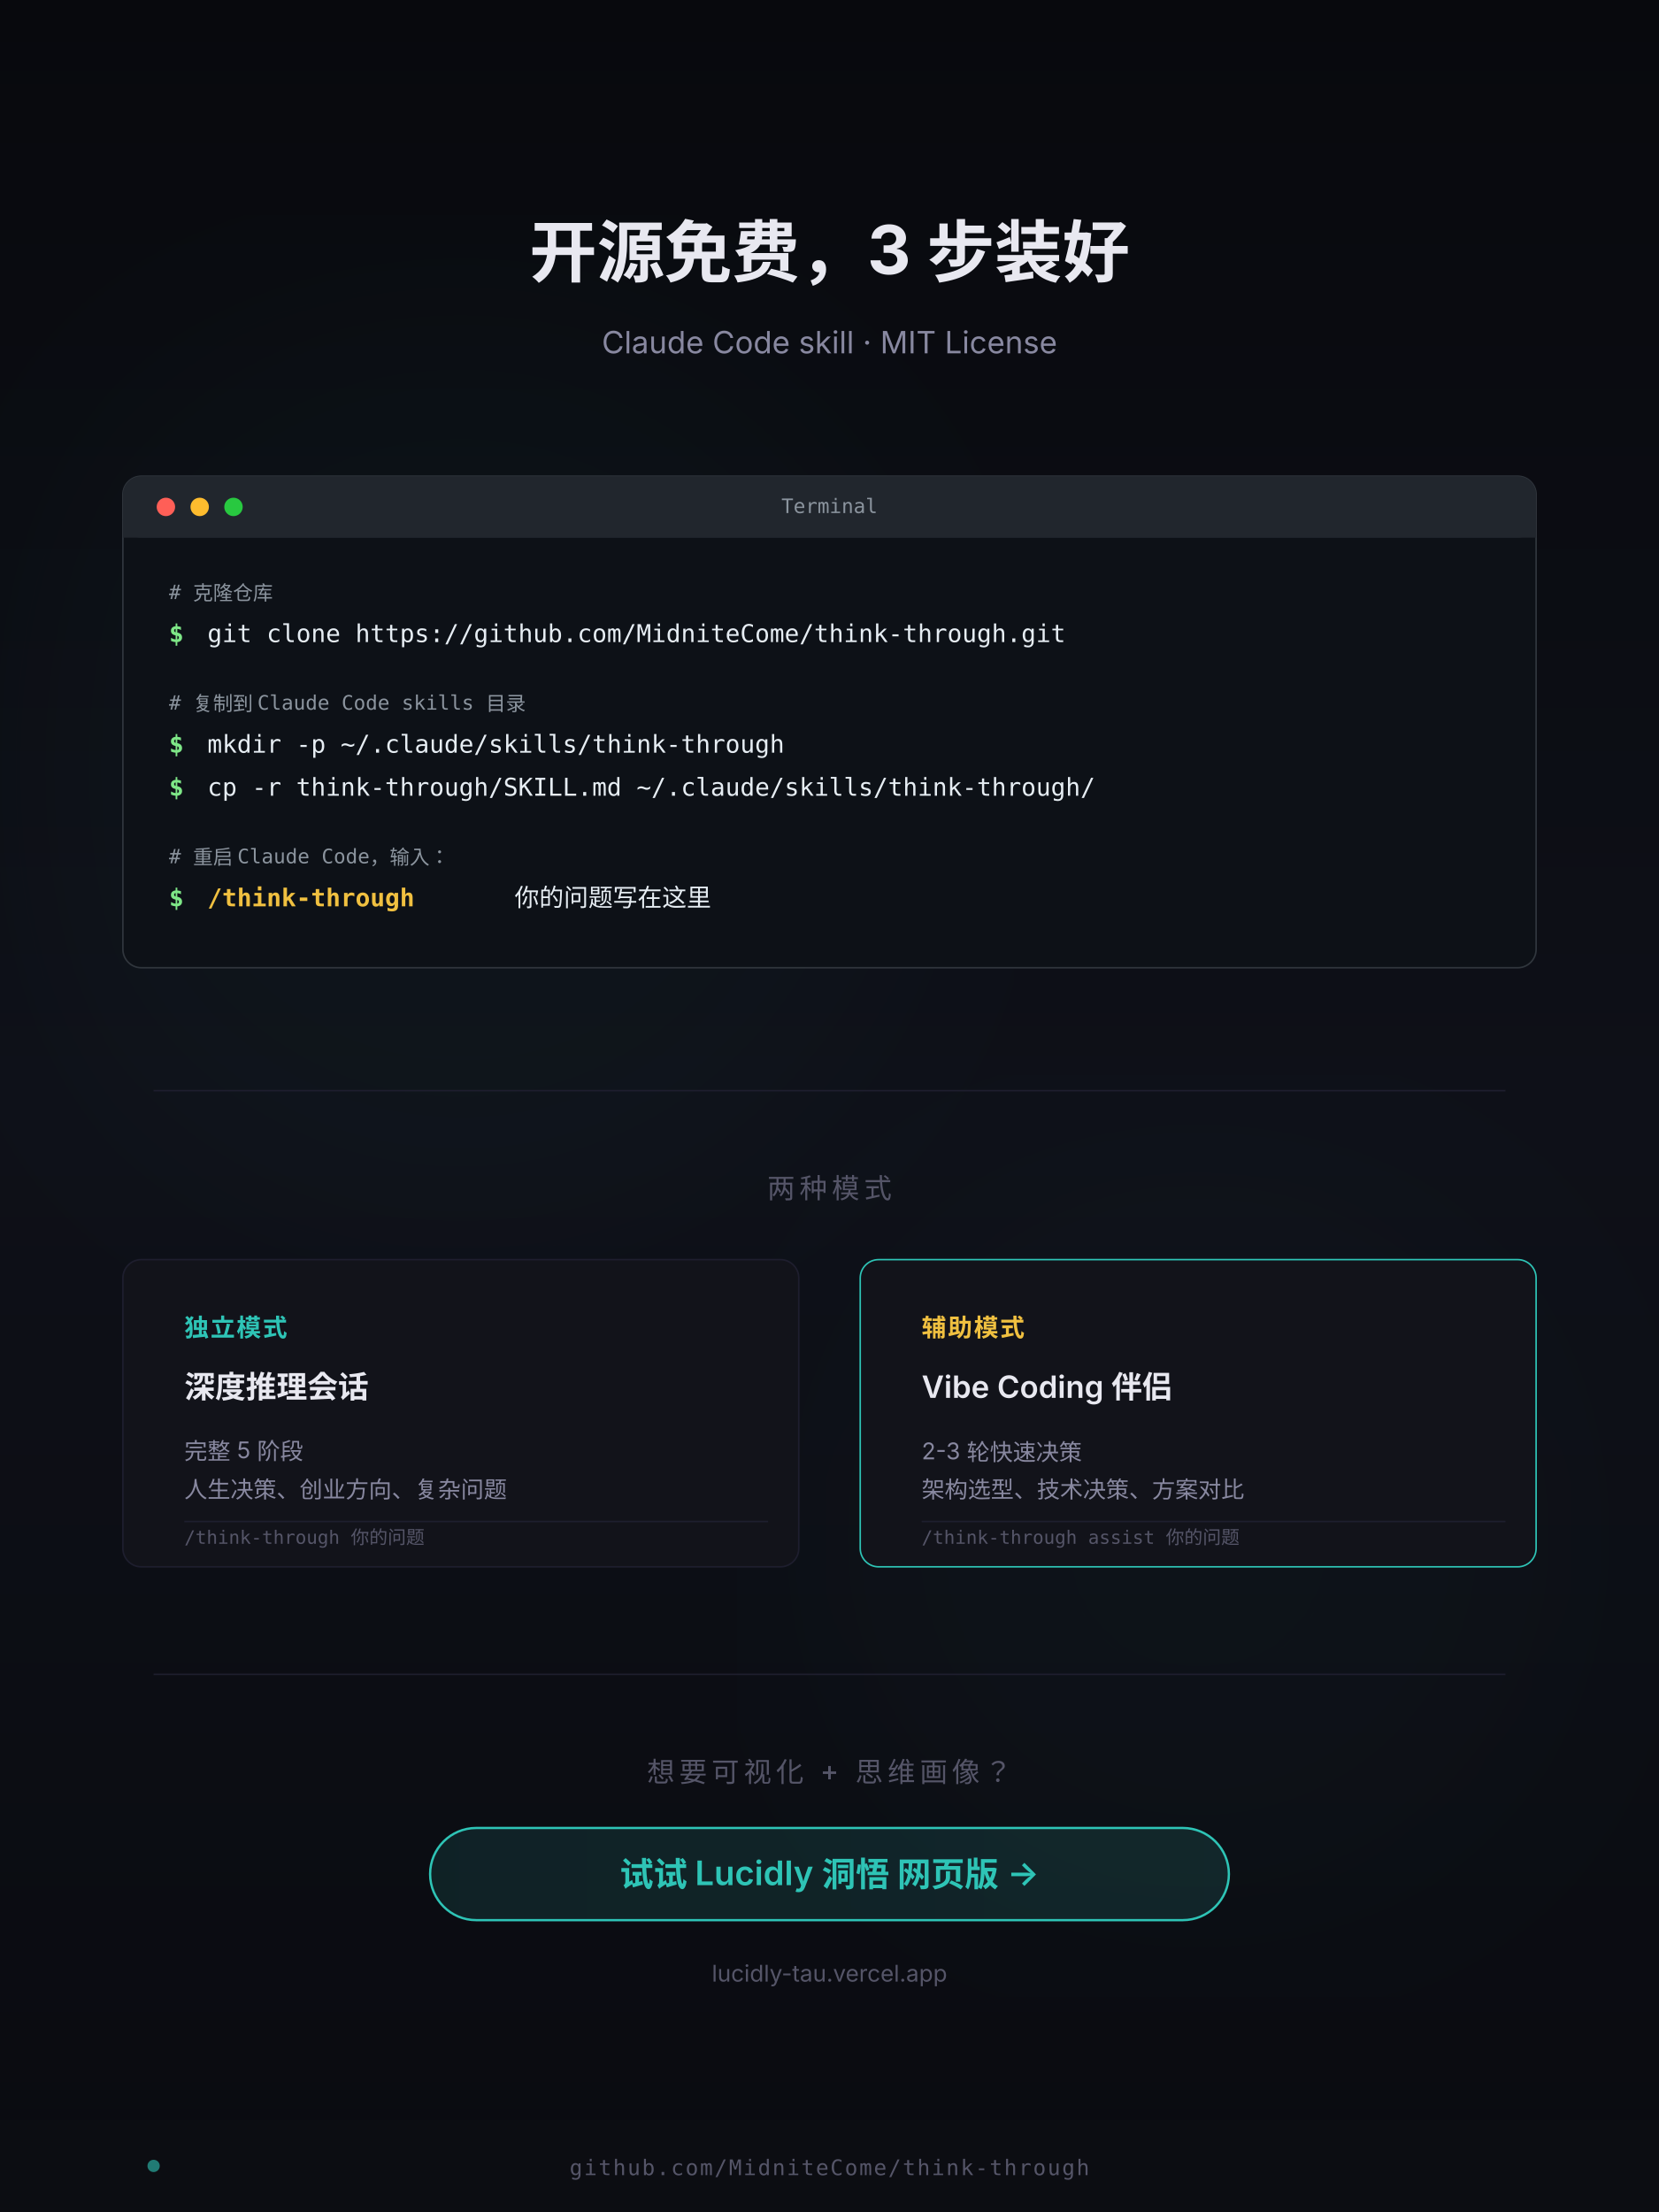
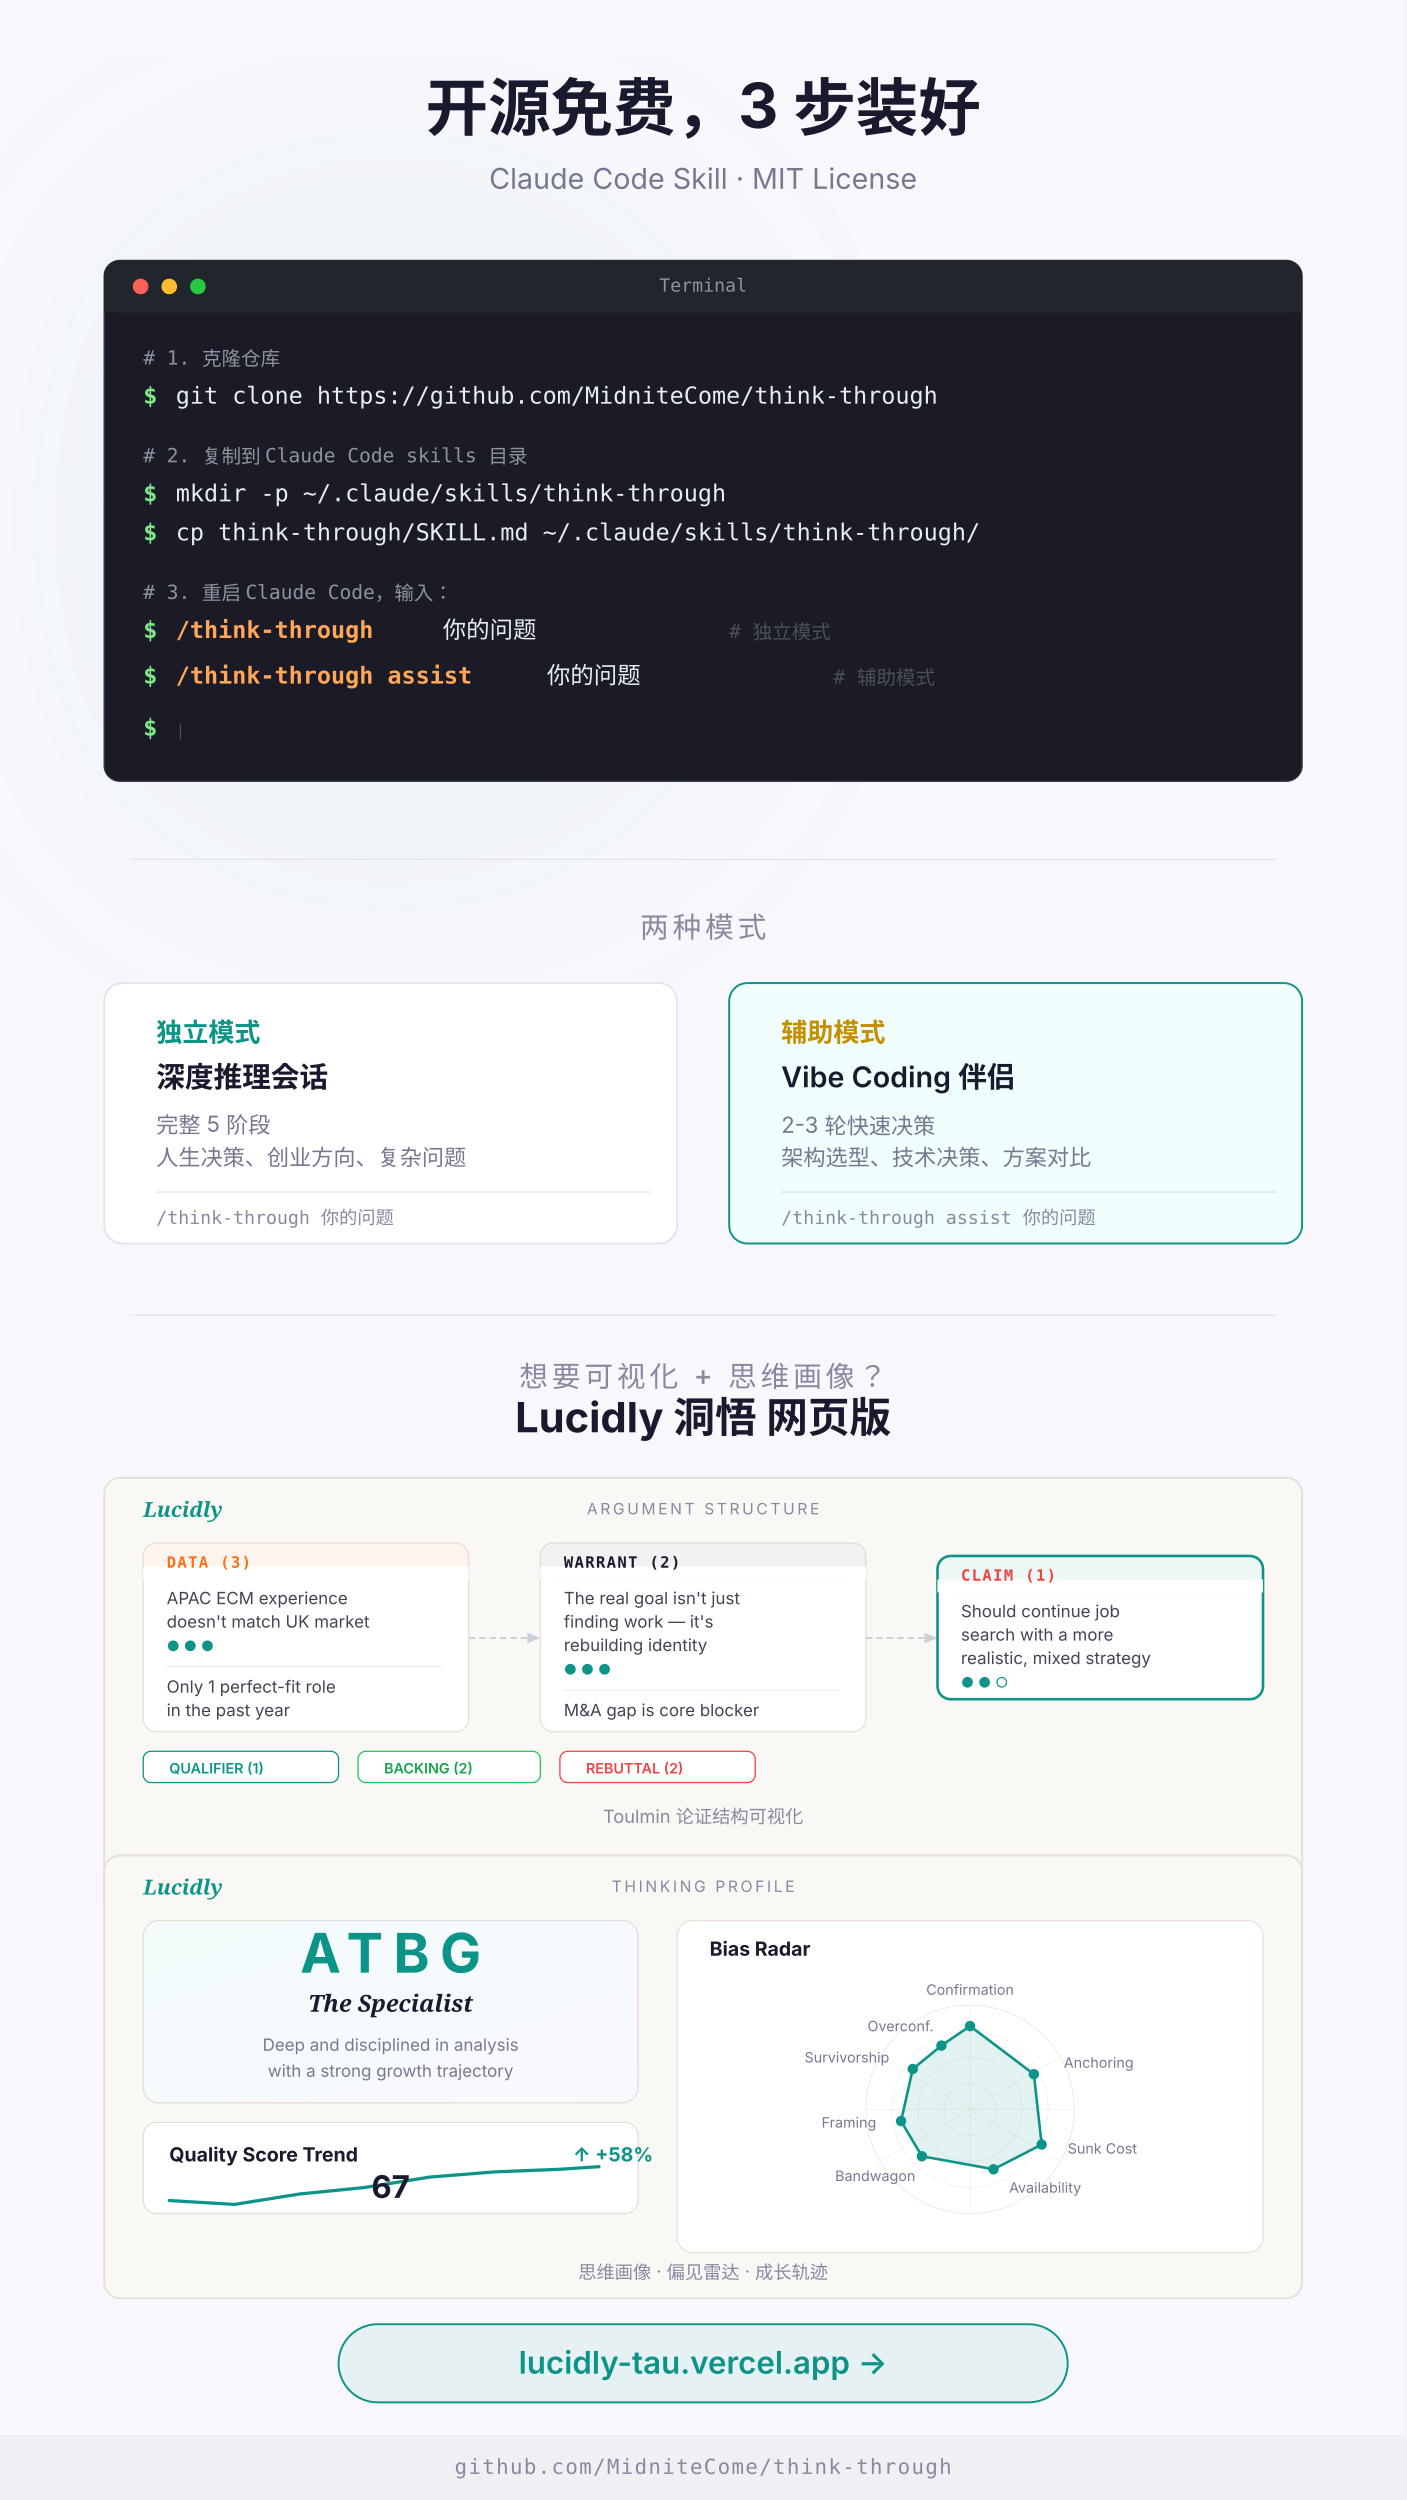
- <svg xmlns="http://www.w3.org/2000/svg" viewBox="0 0 1080 1440" font-family="system-ui, -apple-system, 'PingFang SC', 'Noto Sans SC', sans-serif">
+ <svg xmlns="http://www.w3.org/2000/svg" viewBox="0 0 1080 1920" font-family="system-ui, -apple-system, 'PingFang SC', 'Noto Sans SC', sans-serif">
  <defs>
-     <linearGradient id="bg" x1="0%" y1="0%" x2="0%" y2="100%">
-       <stop offset="0%" style="stop-color:#08090d" />
-       <stop offset="50%" style="stop-color:#0e1018" />
-       <stop offset="100%" style="stop-color:#0a0b10" />
-     </linearGradient>
-     <linearGradient id="teal" x1="0%" y1="0%" x2="100%" y2="0%">
-       <stop offset="0%" style="stop-color:#2ec4b6" />
-       <stop offset="100%" style="stop-color:#3dd6c8" />
-     </linearGradient>
    <filter id="blur1">
      <feGaussianBlur in="SourceGraphic" stdDeviation="80" />
    </filter>
+     <linearGradient id="wgrad" x1="0%" y1="0%" x2="100%" y2="100%">
+       <stop offset="0%" style="stop-color:#2ec4b6" stop-opacity="0.2" />
+       <stop offset="100%" style="stop-color:#a78bfa" stop-opacity="0.2" />
+     </linearGradient>
  </defs>
-   <rect width="1080" height="1440" fill="url(#bg)" />
-   <circle cx="300" cy="500" r="300" fill="#2ec4b6" opacity="0.03" filter="url(#blur1)" />
-   <circle cx="780" cy="1000" r="250" fill="#2ec4b6" opacity="0.025" filter="url(#blur1)" />
-   <text x="540" y="180" fill="#e8e8f0" font-size="44" font-weight="700" text-anchor="middle">开源免费，3 步装好</text>
-   <text x="540" y="230" fill="#8888a0" font-size="20" text-anchor="middle">Claude Code skill · MIT License</text>
-   <rect x="80" y="310" width="920" height="320" rx="12" fill="#0d1117" stroke="#30363d" stroke-width="1" />
-   <rect x="80" y="310" width="920" height="40" rx="12" fill="#21262d" />
-   <rect x="80" y="338" width="920" height="12" fill="#21262d" />
-   <circle cx="108" cy="330" r="6" fill="#ff5f57" />
-   <circle cx="130" cy="330" r="6" fill="#febc2e" />
-   <circle cx="152" cy="330" r="6" fill="#28c840" />
-   <text x="540" y="334" fill="#8b949e" text-anchor="middle" font-size="13" font-family="'SF Mono', monospace">Terminal</text>
-   <text x="110" y="390" fill="#8b949e" font-size="13" font-family="'SF Mono', monospace"># 克隆仓库</text>
-   <text x="110" y="418" fill="#7ee787" font-size="16" font-family="'SF Mono', monospace" font-weight="bold">$</text>
-   <text x="135" y="418" fill="#e6edf3" font-size="16" font-family="'SF Mono', monospace">git clone https://github.com/MidniteCome/think-through.git</text>
-   <text x="110" y="462" fill="#8b949e" font-size="13" font-family="'SF Mono', monospace"># 复制到 Claude Code skills 目录</text>
-   <text x="110" y="490" fill="#7ee787" font-size="16" font-family="'SF Mono', monospace" font-weight="bold">$</text>
-   <text x="135" y="490" fill="#e6edf3" font-size="16" font-family="'SF Mono', monospace">mkdir -p ~/.claude/skills/think-through</text>
-   <text x="110" y="518" fill="#7ee787" font-size="16" font-family="'SF Mono', monospace" font-weight="bold">$</text>
-   <text x="135" y="518" fill="#e6edf3" font-size="16" font-family="'SF Mono', monospace">cp -r think-through/SKILL.md ~/.claude/skills/think-through/</text>
-   <text x="110" y="562" fill="#8b949e" font-size="13" font-family="'SF Mono', monospace"># 重启 Claude Code，输入：</text>
-   <text x="110" y="590" fill="#7ee787" font-size="16" font-family="'SF Mono', monospace" font-weight="bold">$</text>
-   <text x="135" y="590" fill="#f0c040" font-size="16" font-family="'SF Mono', monospace" font-weight="bold">/think-through</text>
-   <text x="335" y="590" fill="#e6edf3" font-size="16" font-family="'SF Mono', monospace">你的问题写在这里</text>
-   <line x1="100" y1="710" x2="980" y2="710" stroke="#1e1e2e" stroke-width="1" />
-   <text x="540" y="780" fill="#555568" font-size="18" text-anchor="middle" letter-spacing="3" font-weight="500">两种模式</text>
-   <rect x="80" y="820" width="440" height="200" rx="12" fill="#12131a" stroke="#1e1e2e" stroke-width="1" />
-   <text x="120" y="870" fill="#2ec4b6" font-size="16" font-weight="700" letter-spacing="1">独立模式</text>
-   <text x="120" y="910" fill="#e8e8f0" font-size="20" font-weight="600">深度推理会话</text>
-   <text x="120" y="950" fill="#8888a0" font-size="15">完整 5 阶段</text>
-   <text x="120" y="975" fill="#8888a0" font-size="15">人生决策、创业方向、复杂问题</text>
-   <rect x="120" y="990" width="380" height="1" fill="#1e1e2e" />
-   <text x="120" y="1005" fill="#555568" font-size="12" font-family="'SF Mono', monospace">/think-through 你的问题</text>
-   <rect x="560" y="820" width="440" height="200" rx="12" fill="#12131a" stroke="#2ec4b6" stroke-width="1" opacity="1" />
-   <text x="600" y="870" fill="#f0c040" font-size="16" font-weight="700" letter-spacing="1">辅助模式</text>
-   <text x="600" y="910" fill="#e8e8f0" font-size="20" font-weight="600">Vibe Coding 伴侣</text>
-   <text x="600" y="950" fill="#8888a0" font-size="15">2-3 轮快速决策</text>
-   <text x="600" y="975" fill="#8888a0" font-size="15">架构选型、技术决策、方案对比</text>
-   <rect x="600" y="990" width="380" height="1" fill="#1e1e2e" />
-   <text x="600" y="1005" fill="#555568" font-size="12" font-family="'SF Mono', monospace">/think-through assist 你的问题</text>
-   <line x1="100" y1="1090" x2="980" y2="1090" stroke="#1e1e2e" stroke-width="1" />
-   <text x="540" y="1160" fill="#555568" font-size="18" text-anchor="middle" letter-spacing="3" font-weight="500">想要可视化 + 思维画像？</text>
-   <rect x="280" y="1190" width="520" height="60" rx="30" fill="url(#teal)" opacity="0.12" />
-   <rect x="280" y="1190" width="520" height="60" rx="30" fill="none" stroke="#2ec4b6" stroke-width="1.5" />
-   <text x="540" y="1228" fill="#2ec4b6" font-size="22" font-weight="600" text-anchor="middle">试试 Lucidly 洞悟 网页版 →</text>
-   <text x="540" y="1290" fill="#555568" font-size="15" text-anchor="middle">lucidly-tau.vercel.app</text>
-   <rect x="0" y="1380" width="1080" height="60" fill="#0c0d12" />
-   <circle cx="100" cy="1410" r="4" fill="#2ec4b6" opacity="0.6" />
-   <text x="540" y="1416" fill="#555568" font-size="14" text-anchor="middle" letter-spacing="1" font-family="'SF Mono', monospace">github.com/MidniteCome/think-through</text>
+   <rect width="1080" height="1920" fill="#f8f8fc" />
+   <circle cx="300" cy="400" r="300" fill="#0d9488" opacity="0.04" filter="url(#blur1)" />
+   <text x="540" y="100" fill="#1a1a2e" font-size="48" font-weight="700" text-anchor="middle">开源免费，3 步装好</text>
+   <text x="540" y="145" fill="#777790" font-size="22" text-anchor="middle">Claude Code Skill · MIT License</text>
+   <rect x="80" y="200" width="920" height="400" rx="12" fill="#1a1b26" stroke="#30363d" stroke-width="1" />
+   <rect x="80" y="200" width="920" height="40" rx="12" fill="#21262d" />
+   <rect x="80" y="228" width="920" height="12" fill="#21262d" />
+   <circle cx="108" cy="220" r="6" fill="#ff5f57" />
+   <circle cx="130" cy="220" r="6" fill="#febc2e" />
+   <circle cx="152" cy="220" r="6" fill="#28c840" />
+   <text x="540" y="224" fill="#8b949e" text-anchor="middle" font-size="14" font-family="'SF Mono', monospace">Terminal</text>
+   <text x="110" y="280" fill="#8b949e" font-size="15" font-family="'SF Mono', monospace"># 1. 克隆仓库</text>
+   <text x="110" y="310" fill="#7ee787" font-size="18" font-family="'SF Mono', monospace" font-weight="bold">$</text>
+   <text x="135" y="310" fill="#e6edf3" font-size="18" font-family="'SF Mono', monospace">git clone https://github.com/MidniteCome/think-through</text>
+   <text x="110" y="355" fill="#8b949e" font-size="15" font-family="'SF Mono', monospace"># 2. 复制到 Claude Code skills 目录</text>
+   <text x="110" y="385" fill="#7ee787" font-size="18" font-family="'SF Mono', monospace" font-weight="bold">$</text>
+   <text x="135" y="385" fill="#e6edf3" font-size="18" font-family="'SF Mono', monospace">mkdir -p ~/.claude/skills/think-through</text>
+   <text x="110" y="415" fill="#7ee787" font-size="18" font-family="'SF Mono', monospace" font-weight="bold">$</text>
+   <text x="135" y="415" fill="#e6edf3" font-size="18" font-family="'SF Mono', monospace">cp think-through/SKILL.md ~/.claude/skills/think-through/</text>
+   <text x="110" y="460" fill="#8b949e" font-size="15" font-family="'SF Mono', monospace"># 3. 重启 Claude Code，输入：</text>
+   <text x="110" y="490" fill="#7ee787" font-size="18" font-family="'SF Mono', monospace" font-weight="bold">$</text>
+   <text x="135" y="490" fill="#ffa657" font-size="18" font-family="'SF Mono', monospace" font-weight="bold">/think-through</text>
+   <text x="340" y="490" fill="#e6edf3" font-size="18" font-family="'SF Mono', monospace">你的问题</text>
+   <text x="560" y="490" fill="#484f58" font-size="15" font-family="'SF Mono', monospace"># 独立模式</text>
+   <text x="110" y="525" fill="#7ee787" font-size="18" font-family="'SF Mono', monospace" font-weight="bold">$</text>
+   <text x="135" y="525" fill="#ffa657" font-size="18" font-family="'SF Mono', monospace" font-weight="bold">/think-through assist</text>
+   <text x="420" y="525" fill="#e6edf3" font-size="18" font-family="'SF Mono', monospace">你的问题</text>
+   <text x="640" y="525" fill="#484f58" font-size="15" font-family="'SF Mono', monospace"># 辅助模式</text>
+   <text x="110" y="565" fill="#7ee787" font-size="18" font-family="'SF Mono', monospace" font-weight="bold">$</text>
+   <text x="135" y="565" fill="#484f58" font-family="'SF Mono', monospace">
+     <animate attributeName="fill" values="#484f58;#e6edf3;#484f58" dur="1.2s" repeatCount="indefinite" />|
+   </text>
+   <line x1="100" y1="660" x2="980" y2="660" stroke="#e4e4ec" stroke-width="1" />
+   <text x="540" y="720" fill="#8888a0" font-size="22" text-anchor="middle" letter-spacing="3" font-weight="500">两种模式</text>
+   <rect x="80" y="755" width="440" height="200" rx="14" fill="#ffffff" stroke="#e4e4ec" stroke-width="1.5" />
+   <text x="120" y="800" fill="#0d9488" font-size="20" font-weight="700">独立模式</text>
+   <text x="120" y="835" fill="#1a1a2e" font-size="22" font-weight="600">深度推理会话</text>
+   <text x="120" y="870" fill="#777790" font-size="17">完整 5 阶段</text>
+   <text x="120" y="895" fill="#777790" font-size="17">人生决策、创业方向、复杂问题</text>
+   <rect x="120" y="915" width="380" height="1" fill="#e4e4ec" />
+   <text x="120" y="940" fill="#8888a0" font-size="14" font-family="'SF Mono', monospace">/think-through 你的问题</text>
+   <rect x="560" y="755" width="440" height="200" rx="14" fill="#f0fffe" stroke="#0d9488" stroke-width="1.5" />
+   <text x="600" y="800" fill="#c49000" font-size="20" font-weight="700">辅助模式</text>
+   <text x="600" y="835" fill="#1a1a2e" font-size="22" font-weight="600">Vibe Coding 伴侣</text>
+   <text x="600" y="870" fill="#777790" font-size="17">2-3 轮快速决策</text>
+   <text x="600" y="895" fill="#777790" font-size="17">架构选型、技术决策、方案对比</text>
+   <rect x="600" y="915" width="380" height="1" fill="#c8e8e5" />
+   <text x="600" y="940" fill="#8888a0" font-size="14" font-family="'SF Mono', monospace">/think-through assist 你的问题</text>
+   <line x1="100" y1="1010" x2="980" y2="1010" stroke="#e4e4ec" stroke-width="1" />
+   <text x="540" y="1065" fill="#8888a0" font-size="22" text-anchor="middle" letter-spacing="3" font-weight="500">想要可视化 + 思维画像？</text>
+   <text x="540" y="1100" fill="#1a1a2e" font-size="32" font-weight="700" text-anchor="middle">Lucidly 洞悟 网页版</text>
+   <rect x="80" y="1135" width="920" height="340" fill="#faf8f5" rx="12" stroke="#e8e0d8" stroke-width="1.5" />
+   <text x="110" y="1165" fill="#0d9488" font-size="16" font-weight="bold" font-family="Georgia, serif" font-style="italic">Lucidly</text>
+   <text x="540" y="1163" fill="#8888a0" font-size="12" text-anchor="middle" letter-spacing="2">ARGUMENT STRUCTURE</text>
+   <rect x="110" y="1185" width="250" height="145" fill="#ffffff" rx="10" stroke="#e8e0d8" stroke-width="1" />
+   <rect x="110" y="1185" width="250" height="28" fill="#f97316" rx="10" opacity="0.08" />
+   <rect x="110" y="1203" width="250" height="10" fill="#ffffff" />
+   <text x="128" y="1204" fill="#f97316" font-size="12" font-weight="bold" letter-spacing="1" font-family="'SF Mono', monospace">DATA (3)</text>
+   <text x="128" y="1232" fill="#444455" font-size="13">APAC ECM experience</text>
+   <text x="128" y="1250" fill="#444455" font-size="13">doesn't match UK market</text>
+   <text x="128" y="1268" fill="#0d9488" font-size="11">● ● ●</text>
+   <line x1="128" y1="1280" x2="340" y2="1280" stroke="#e8e0d8" stroke-width="0.5" />
+   <text x="128" y="1300" fill="#444455" font-size="13">Only 1 perfect-fit role</text>
+   <text x="128" y="1318" fill="#444455" font-size="13">in the past year</text>
+   <line x1="360" y1="1258" x2="405" y2="1258" stroke="#c9d1d9" stroke-width="1.5" stroke-dasharray="5,3" />
+   <polygon points="405,1254 415,1258 405,1262" fill="#c9d1d9" />
+   <rect x="415" y="1185" width="250" height="145" fill="#ffffff" rx="10" stroke="#e8e0d8" stroke-width="1" />
+   <rect x="415" y="1185" width="250" height="28" fill="#1a1a2e" rx="10" opacity="0.06" />
+   <rect x="415" y="1203" width="250" height="10" fill="#ffffff" />
+   <text x="433" y="1204" fill="#1a1a2e" font-size="12" font-weight="bold" letter-spacing="1" font-family="'SF Mono', monospace">WARRANT (2)</text>
+   <text x="433" y="1232" fill="#444455" font-size="13">The real goal isn't just</text>
+   <text x="433" y="1250" fill="#444455" font-size="13">finding work — it's</text>
+   <text x="433" y="1268" fill="#444455" font-size="13">rebuilding identity</text>
+   <text x="433" y="1286" fill="#0d9488" font-size="11">● ● ●</text>
+   <line x1="433" y1="1298" x2="645" y2="1298" stroke="#e8e0d8" stroke-width="0.5" />
+   <text x="433" y="1318" fill="#444455" font-size="13">M&amp;A gap is core blocker</text>
+   <line x1="665" y1="1258" x2="710" y2="1258" stroke="#c9d1d9" stroke-width="1.5" stroke-dasharray="5,3" />
+   <polygon points="710,1254 720,1258 710,1262" fill="#c9d1d9" />
+   <rect x="720" y="1195" width="250" height="110" fill="#ffffff" rx="10" stroke="#0d9488" stroke-width="2" />
+   <rect x="720" y="1195" width="250" height="28" fill="#0d9488" rx="10" opacity="0.08" />
+   <rect x="720" y="1213" width="250" height="10" fill="#ffffff" />
+   <text x="738" y="1214" fill="#ef4444" font-size="12" font-weight="bold" letter-spacing="1" font-family="'SF Mono', monospace">CLAIM (1)</text>
+   <text x="738" y="1242" fill="#444455" font-size="13">Should continue job</text>
+   <text x="738" y="1260" fill="#444455" font-size="13">search with a more</text>
+   <text x="738" y="1278" fill="#444455" font-size="13">realistic, mixed strategy</text>
+   <text x="738" y="1296" fill="#0d9488" font-size="11">● ● ○</text>
+   <rect x="110" y="1345" width="150" height="24" fill="#ffffff" rx="6" stroke="#0d9488" stroke-width="1" />
+   <text x="130" y="1362" fill="#0d9488" font-size="11" font-weight="600">QUALIFIER (1)</text>
+   <rect x="275" y="1345" width="140" height="24" fill="#ffffff" rx="6" stroke="#22c55e" stroke-width="1" />
+   <text x="295" y="1362" fill="#16a34a" font-size="11" font-weight="600">BACKING (2)</text>
+   <rect x="430" y="1345" width="150" height="24" fill="#ffffff" rx="6" stroke="#ef4444" stroke-width="1" />
+   <text x="450" y="1362" fill="#ef4444" font-size="11" font-weight="600">REBUTTAL (2)</text>
+   <text x="540" y="1400" fill="#8888a0" font-size="14" text-anchor="middle">Toulmin 论证结构可视化</text>
+   <rect x="80" y="1425" width="920" height="340" fill="#faf8f5" rx="12" stroke="#e8e0d8" stroke-width="1.5" />
+   <text x="110" y="1455" fill="#0d9488" font-size="16" font-weight="bold" font-family="Georgia, serif" font-style="italic">Lucidly</text>
+   <text x="540" y="1453" fill="#8888a0" font-size="12" text-anchor="middle" letter-spacing="2">THINKING PROFILE</text>
+   <rect x="110" y="1475" width="380" height="140" fill="#ffffff" rx="12" stroke="#e8e0d8" stroke-width="1" />
+   <rect x="110" y="1475" width="380" height="140" fill="url(#wgrad)" rx="12" opacity="0.3" />
+   <text x="300" y="1515" fill="#0d9488" font-size="42" font-weight="bold" text-anchor="middle" letter-spacing="8">ATBG</text>
+   <text x="300" y="1545" fill="#1a1a2e" font-size="18" text-anchor="middle" font-weight="bold" font-family="Georgia, serif" font-style="italic">The Specialist</text>
+   <text x="300" y="1575" fill="#777790" font-size="13" text-anchor="middle">Deep and disciplined in analysis</text>
+   <text x="300" y="1595" fill="#777790" font-size="13" text-anchor="middle">with a strong growth trajectory</text>
+   <rect x="110" y="1630" width="380" height="70" fill="#ffffff" rx="10" stroke="#e8e0d8" stroke-width="1" />
+   <text x="130" y="1660" fill="#1a1a2e" font-size="15" font-weight="bold">Quality Score Trend</text>
+   <text x="440" y="1660" fill="#0d9488" font-size="15" font-weight="bold">↑ +58%</text>
+   <polyline points="130,1690 180,1693 230,1685 280,1680 330,1672 380,1668 430,1666 460,1664" fill="none" stroke="#0d9488" stroke-width="2.5" stroke-linecap="round" />
+   <text x="300" y="1688" fill="#1a1a2e" font-size="24" font-weight="bold" text-anchor="middle">67</text>
+   <rect x="520" y="1475" width="450" height="255" fill="#ffffff" rx="12" stroke="#e8e0d8" stroke-width="1" />
+   <text x="545" y="1502" fill="#1a1a2e" font-size="15" font-weight="bold">Bias Radar</text>
+   <g transform="translate(745, 1620)">
+     <circle cx="0" cy="0" r="80" fill="none" stroke="#e8e0d8" stroke-width="0.5" />
+     <circle cx="0" cy="0" r="60" fill="none" stroke="#e8e0d8" stroke-width="0.3" />
+     <circle cx="0" cy="0" r="40" fill="none" stroke="#e8e0d8" stroke-width="0.3" />
+     <circle cx="0" cy="0" r="20" fill="none" stroke="#e8e0d8" stroke-width="0.3" />
+     <line x1="0" y1="-80" x2="0" y2="80" stroke="#e8e0d8" stroke-width="0.3" />
+     <line x1="-69" y1="-40" x2="69" y2="40" stroke="#e8e0d8" stroke-width="0.3" />
+     <line x1="-69" y1="40" x2="69" y2="-40" stroke="#e8e0d8" stroke-width="0.3" />
+     <line x1="-80" y1="0" x2="80" y2="0" stroke="#e8e0d8" stroke-width="0.3" />
+     <polygon points="0,-64 49,-27 55,27 18,46 -37,36 -53,9 -44,-31 -22,-49" fill="#0d9488" fill-opacity="0.12" stroke="#0d9488" stroke-width="2" />
+     <circle cx="0" cy="-64" r="4" fill="#0d9488" />
+     <circle cx="49" cy="-27" r="4" fill="#0d9488" />
+     <circle cx="55" cy="27" r="4" fill="#0d9488" />
+     <circle cx="18" cy="46" r="4" fill="#0d9488" />
+     <circle cx="-37" cy="36" r="4" fill="#0d9488" />
+     <circle cx="-53" cy="9" r="4" fill="#0d9488" />
+     <circle cx="-44" cy="-31" r="4" fill="#0d9488" />
+     <circle cx="-22" cy="-49" r="4" fill="#0d9488" />
+     <text x="0" y="-88" fill="#777790" font-size="11" text-anchor="middle">Confirmation</text>
+     <text x="72" y="-32" fill="#777790" font-size="11">Anchoring</text>
+     <text x="75" y="34" fill="#777790" font-size="11">Sunk Cost</text>
+     <text x="30" y="64" fill="#777790" font-size="11">Availability</text>
+     <text x="-42" y="55" fill="#777790" font-size="11" text-anchor="end">Bandwagon</text>
+     <text x="-72" y="14" fill="#777790" font-size="11" text-anchor="end">Framing</text>
+     <text x="-62" y="-36" fill="#777790" font-size="11" text-anchor="end">Survivorship</text>
+     <text x="-28" y="-60" fill="#777790" font-size="11" text-anchor="end">Overconf.</text>
+   </g>
+   <text x="540" y="1750" fill="#8888a0" font-size="14" text-anchor="middle">思维画像 · 偏见雷达 · 成长轨迹</text>
+   <rect x="260" y="1785" width="560" height="60" rx="30" fill="#0d9488" opacity="0.08" />
+   <rect x="260" y="1785" width="560" height="60" rx="30" fill="none" stroke="#0d9488" stroke-width="1.5" />
+   <text x="540" y="1823" fill="#0d9488" font-size="24" font-weight="600" text-anchor="middle">lucidly-tau.vercel.app →</text>
+   <rect x="0" y="1870" width="1080" height="50" fill="#f0f0f4" />
+   <text x="540" y="1900" fill="#8888a0" font-size="16" text-anchor="middle" letter-spacing="1" font-family="'SF Mono', monospace">github.com/MidniteCome/think-through</text>
</svg>
